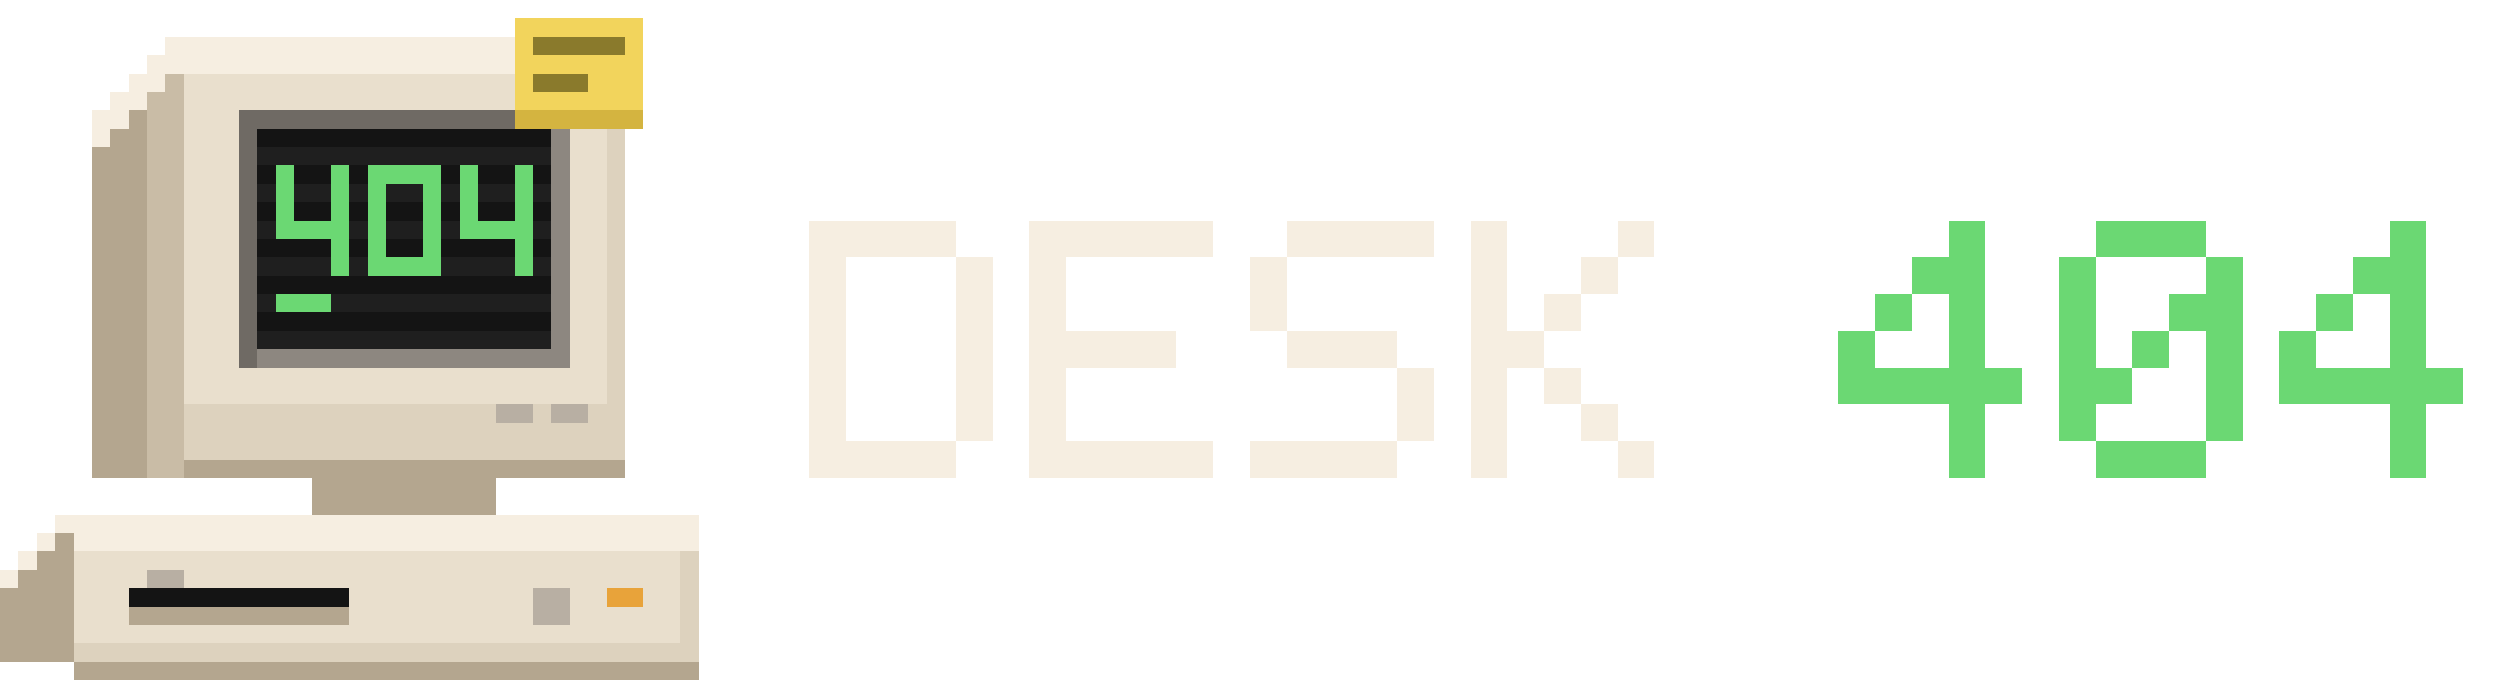
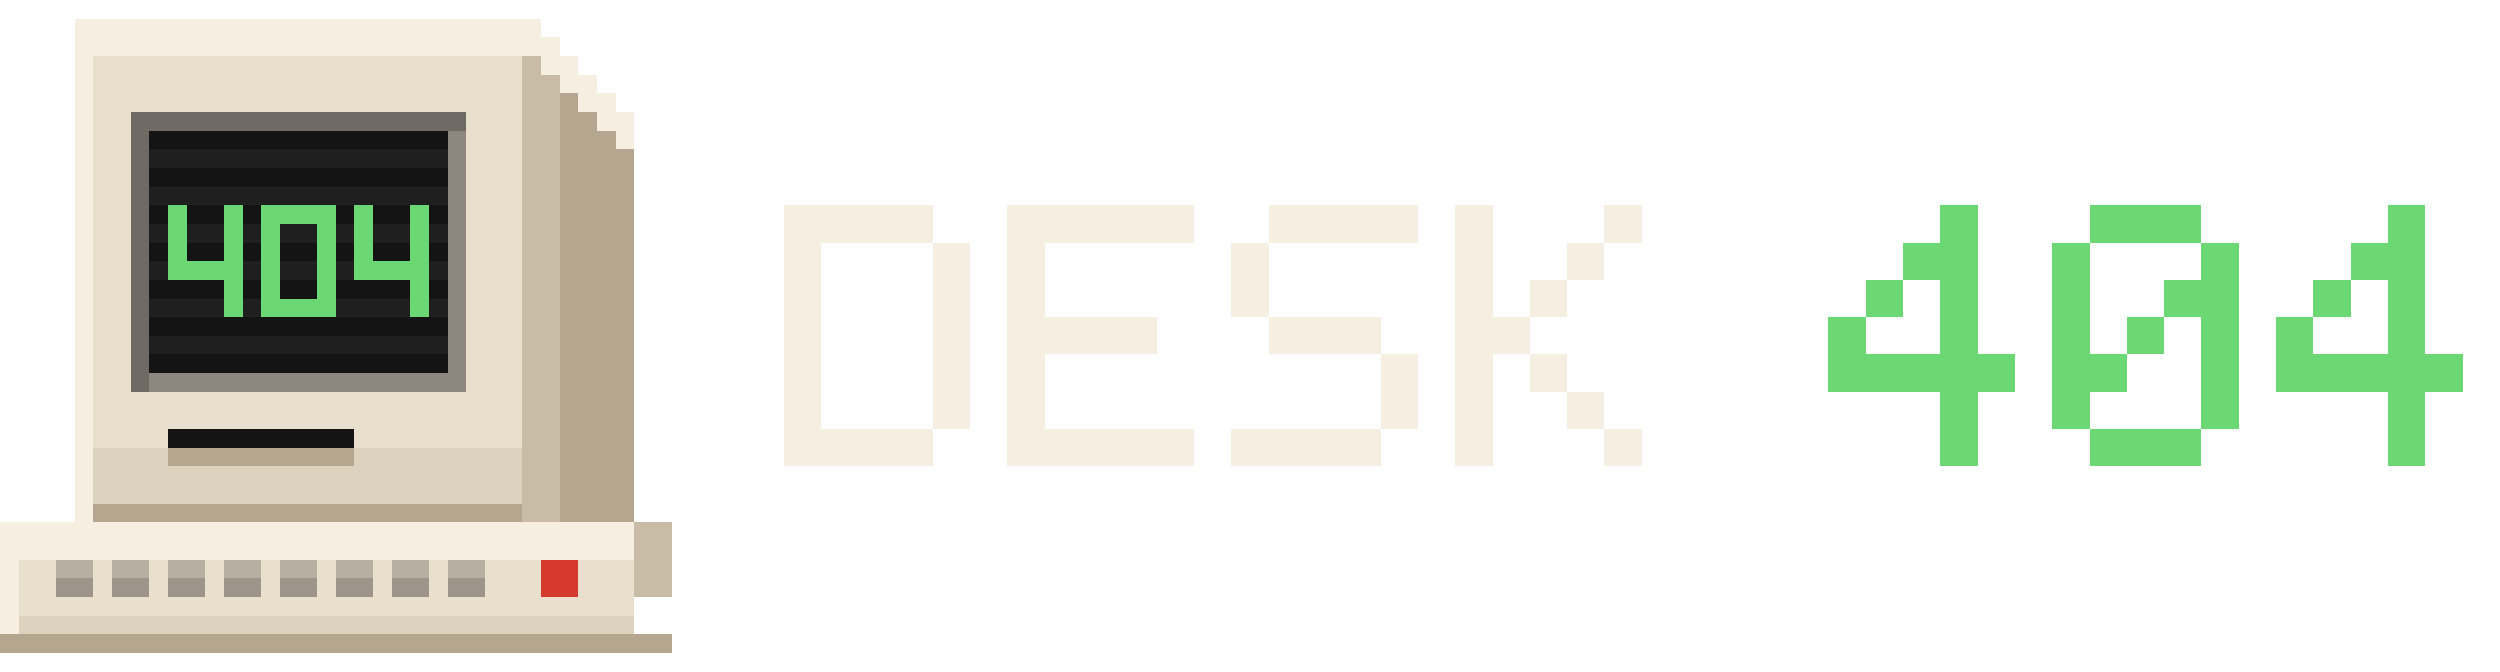
- <svg xmlns="http://www.w3.org/2000/svg" viewBox="0 0 136 38" width="816" height="228" shape-rendering="crispEdges" role="img" aria-label="Desk 404">
-   <rect x="28" y="1" width="7" height="1" fill="#f2d45c" />
-   <rect x="9" y="2" width="19" height="1" fill="#f6eee1" />
-   <rect x="28" y="2" width="1" height="1" fill="#f2d45c" />
-   <rect x="29" y="2" width="5" height="1" fill="#8a7a2c" />
-   <rect x="34" y="2" width="1" height="1" fill="#f2d45c" />
-   <rect x="8" y="3" width="20" height="1" fill="#f6eee1" />
-   <rect x="28" y="3" width="7" height="1" fill="#f2d45c" />
-   <rect x="7" y="4" width="2" height="1" fill="#f6eee1" />
-   <rect x="9" y="4" width="1" height="1" fill="#c9bca6" />
-   <rect x="10" y="4" width="18" height="1" fill="#e9dfcd" />
-   <rect x="28" y="4" width="1" height="1" fill="#f2d45c" />
-   <rect x="29" y="4" width="3" height="1" fill="#8a7a2c" />
-   <rect x="32" y="4" width="3" height="1" fill="#f2d45c" />
-   <rect x="6" y="5" width="2" height="1" fill="#f6eee1" />
-   <rect x="8" y="5" width="2" height="1" fill="#c9bca6" />
-   <rect x="10" y="5" width="18" height="1" fill="#e9dfcd" />
-   <rect x="28" y="5" width="7" height="1" fill="#f2d45c" />
-   <rect x="5" y="6" width="2" height="1" fill="#f6eee1" />
-   <rect x="7" y="6" width="1" height="1" fill="#b4a68f" />
-   <rect x="8" y="6" width="2" height="1" fill="#c9bca6" />
-   <rect x="10" y="6" width="3" height="1" fill="#e9dfcd" />
-   <rect x="13" y="6" width="15" height="1" fill="#6f6a64" />
-   <rect x="28" y="6" width="7" height="1" fill="#d4b440" />
-   <rect x="5" y="7" width="1" height="1" fill="#f6eee1" />
-   <rect x="6" y="7" width="2" height="1" fill="#b4a68f" />
-   <rect x="8" y="7" width="2" height="1" fill="#c9bca6" />
-   <rect x="10" y="7" width="3" height="1" fill="#e9dfcd" />
-   <rect x="13" y="7" width="1" height="1" fill="#6f6a64" />
-   <rect x="14" y="7" width="16" height="1" fill="#141414" />
-   <rect x="30" y="7" width="1" height="1" fill="#8d8780" />
-   <rect x="31" y="7" width="2" height="1" fill="#e9dfcd" />
-   <rect x="33" y="7" width="1" height="1" fill="#ddd2be" />
-   <rect x="5" y="8" width="3" height="1" fill="#b4a68f" />
-   <rect x="8" y="8" width="2" height="1" fill="#c9bca6" />
-   <rect x="10" y="8" width="3" height="1" fill="#e9dfcd" />
-   <rect x="13" y="8" width="1" height="1" fill="#6f6a64" />
-   <rect x="14" y="8" width="16" height="1" fill="#1f1f1f" />
-   <rect x="30" y="8" width="1" height="1" fill="#8d8780" />
-   <rect x="31" y="8" width="2" height="1" fill="#e9dfcd" />
-   <rect x="33" y="8" width="1" height="1" fill="#ddd2be" />
-   <rect x="5" y="9" width="3" height="1" fill="#b4a68f" />
-   <rect x="8" y="9" width="2" height="1" fill="#c9bca6" />
-   <rect x="10" y="9" width="3" height="1" fill="#e9dfcd" />
-   <rect x="13" y="9" width="1" height="1" fill="#6f6a64" />
-   <rect x="14" y="9" width="1" height="1" fill="#141414" />
-   <rect x="15" y="9" width="1" height="1" fill="#6bd873" />
-   <rect x="16" y="9" width="2" height="1" fill="#141414" />
-   <rect x="18" y="9" width="1" height="1" fill="#6bd873" />
-   <rect x="19" y="9" width="1" height="1" fill="#141414" />
-   <rect x="20" y="9" width="4" height="1" fill="#6bd873" />
-   <rect x="24" y="9" width="1" height="1" fill="#141414" />
-   <rect x="25" y="9" width="1" height="1" fill="#6bd873" />
-   <rect x="26" y="9" width="2" height="1" fill="#141414" />
-   <rect x="28" y="9" width="1" height="1" fill="#6bd873" />
-   <rect x="29" y="9" width="1" height="1" fill="#141414" />
-   <rect x="30" y="9" width="1" height="1" fill="#8d8780" />
-   <rect x="31" y="9" width="2" height="1" fill="#e9dfcd" />
-   <rect x="33" y="9" width="1" height="1" fill="#ddd2be" />
-   <rect x="5" y="10" width="3" height="1" fill="#b4a68f" />
-   <rect x="8" y="10" width="2" height="1" fill="#c9bca6" />
-   <rect x="10" y="10" width="3" height="1" fill="#e9dfcd" />
-   <rect x="13" y="10" width="1" height="1" fill="#6f6a64" />
-   <rect x="14" y="10" width="1" height="1" fill="#1f1f1f" />
-   <rect x="15" y="10" width="1" height="1" fill="#6bd873" />
-   <rect x="16" y="10" width="2" height="1" fill="#1f1f1f" />
-   <rect x="18" y="10" width="1" height="1" fill="#6bd873" />
-   <rect x="19" y="10" width="1" height="1" fill="#1f1f1f" />
-   <rect x="20" y="10" width="1" height="1" fill="#6bd873" />
-   <rect x="21" y="10" width="2" height="1" fill="#1f1f1f" />
-   <rect x="23" y="10" width="1" height="1" fill="#6bd873" />
-   <rect x="24" y="10" width="1" height="1" fill="#1f1f1f" />
-   <rect x="25" y="10" width="1" height="1" fill="#6bd873" />
-   <rect x="26" y="10" width="2" height="1" fill="#1f1f1f" />
-   <rect x="28" y="10" width="1" height="1" fill="#6bd873" />
-   <rect x="29" y="10" width="1" height="1" fill="#1f1f1f" />
-   <rect x="30" y="10" width="1" height="1" fill="#8d8780" />
-   <rect x="31" y="10" width="2" height="1" fill="#e9dfcd" />
-   <rect x="33" y="10" width="1" height="1" fill="#ddd2be" />
-   <rect x="5" y="11" width="3" height="1" fill="#b4a68f" />
-   <rect x="8" y="11" width="2" height="1" fill="#c9bca6" />
-   <rect x="10" y="11" width="3" height="1" fill="#e9dfcd" />
-   <rect x="13" y="11" width="1" height="1" fill="#6f6a64" />
-   <rect x="14" y="11" width="1" height="1" fill="#141414" />
-   <rect x="15" y="11" width="1" height="1" fill="#6bd873" />
-   <rect x="16" y="11" width="2" height="1" fill="#141414" />
-   <rect x="18" y="11" width="1" height="1" fill="#6bd873" />
-   <rect x="19" y="11" width="1" height="1" fill="#141414" />
-   <rect x="20" y="11" width="1" height="1" fill="#6bd873" />
-   <rect x="21" y="11" width="2" height="1" fill="#141414" />
-   <rect x="23" y="11" width="1" height="1" fill="#6bd873" />
-   <rect x="24" y="11" width="1" height="1" fill="#141414" />
-   <rect x="25" y="11" width="1" height="1" fill="#6bd873" />
-   <rect x="26" y="11" width="2" height="1" fill="#141414" />
-   <rect x="28" y="11" width="1" height="1" fill="#6bd873" />
-   <rect x="29" y="11" width="1" height="1" fill="#141414" />
-   <rect x="30" y="11" width="1" height="1" fill="#8d8780" />
-   <rect x="31" y="11" width="2" height="1" fill="#e9dfcd" />
-   <rect x="33" y="11" width="1" height="1" fill="#ddd2be" />
-   <rect x="5" y="12" width="3" height="1" fill="#b4a68f" />
-   <rect x="8" y="12" width="2" height="1" fill="#c9bca6" />
-   <rect x="10" y="12" width="3" height="1" fill="#e9dfcd" />
-   <rect x="13" y="12" width="1" height="1" fill="#6f6a64" />
-   <rect x="14" y="12" width="1" height="1" fill="#1f1f1f" />
-   <rect x="15" y="12" width="4" height="1" fill="#6bd873" />
-   <rect x="19" y="12" width="1" height="1" fill="#1f1f1f" />
-   <rect x="20" y="12" width="1" height="1" fill="#6bd873" />
-   <rect x="21" y="12" width="2" height="1" fill="#1f1f1f" />
-   <rect x="23" y="12" width="1" height="1" fill="#6bd873" />
-   <rect x="24" y="12" width="1" height="1" fill="#1f1f1f" />
-   <rect x="25" y="12" width="4" height="1" fill="#6bd873" />
-   <rect x="29" y="12" width="1" height="1" fill="#1f1f1f" />
-   <rect x="30" y="12" width="1" height="1" fill="#8d8780" />
-   <rect x="31" y="12" width="2" height="1" fill="#e9dfcd" />
-   <rect x="33" y="12" width="1" height="1" fill="#ddd2be" />
-   <rect x="5" y="13" width="3" height="1" fill="#b4a68f" />
-   <rect x="8" y="13" width="2" height="1" fill="#c9bca6" />
-   <rect x="10" y="13" width="3" height="1" fill="#e9dfcd" />
-   <rect x="13" y="13" width="1" height="1" fill="#6f6a64" />
-   <rect x="14" y="13" width="4" height="1" fill="#141414" />
-   <rect x="18" y="13" width="1" height="1" fill="#6bd873" />
-   <rect x="19" y="13" width="1" height="1" fill="#141414" />
-   <rect x="20" y="13" width="1" height="1" fill="#6bd873" />
-   <rect x="21" y="13" width="2" height="1" fill="#141414" />
-   <rect x="23" y="13" width="1" height="1" fill="#6bd873" />
-   <rect x="24" y="13" width="4" height="1" fill="#141414" />
-   <rect x="28" y="13" width="1" height="1" fill="#6bd873" />
-   <rect x="29" y="13" width="1" height="1" fill="#141414" />
-   <rect x="30" y="13" width="1" height="1" fill="#8d8780" />
-   <rect x="31" y="13" width="2" height="1" fill="#e9dfcd" />
-   <rect x="33" y="13" width="1" height="1" fill="#ddd2be" />
-   <rect x="5" y="14" width="3" height="1" fill="#b4a68f" />
-   <rect x="8" y="14" width="2" height="1" fill="#c9bca6" />
-   <rect x="10" y="14" width="3" height="1" fill="#e9dfcd" />
-   <rect x="13" y="14" width="1" height="1" fill="#6f6a64" />
-   <rect x="14" y="14" width="4" height="1" fill="#1f1f1f" />
-   <rect x="18" y="14" width="1" height="1" fill="#6bd873" />
-   <rect x="19" y="14" width="1" height="1" fill="#1f1f1f" />
-   <rect x="20" y="14" width="4" height="1" fill="#6bd873" />
-   <rect x="24" y="14" width="4" height="1" fill="#1f1f1f" />
-   <rect x="28" y="14" width="1" height="1" fill="#6bd873" />
-   <rect x="29" y="14" width="1" height="1" fill="#1f1f1f" />
-   <rect x="30" y="14" width="1" height="1" fill="#8d8780" />
-   <rect x="31" y="14" width="2" height="1" fill="#e9dfcd" />
-   <rect x="33" y="14" width="1" height="1" fill="#ddd2be" />
-   <rect x="5" y="15" width="3" height="1" fill="#b4a68f" />
-   <rect x="8" y="15" width="2" height="1" fill="#c9bca6" />
-   <rect x="10" y="15" width="3" height="1" fill="#e9dfcd" />
-   <rect x="13" y="15" width="1" height="1" fill="#6f6a64" />
-   <rect x="14" y="15" width="16" height="1" fill="#141414" />
-   <rect x="30" y="15" width="1" height="1" fill="#8d8780" />
-   <rect x="31" y="15" width="2" height="1" fill="#e9dfcd" />
-   <rect x="33" y="15" width="1" height="1" fill="#ddd2be" />
-   <rect x="5" y="16" width="3" height="1" fill="#b4a68f" />
-   <rect x="8" y="16" width="2" height="1" fill="#c9bca6" />
-   <rect x="10" y="16" width="3" height="1" fill="#e9dfcd" />
-   <rect x="13" y="16" width="1" height="1" fill="#6f6a64" />
-   <rect x="14" y="16" width="1" height="1" fill="#1f1f1f" />
-   <rect x="15" y="16" width="3" height="1" fill="#6bd873" />
-   <rect x="18" y="16" width="12" height="1" fill="#1f1f1f" />
-   <rect x="30" y="16" width="1" height="1" fill="#8d8780" />
-   <rect x="31" y="16" width="2" height="1" fill="#e9dfcd" />
-   <rect x="33" y="16" width="1" height="1" fill="#ddd2be" />
-   <rect x="5" y="17" width="3" height="1" fill="#b4a68f" />
-   <rect x="8" y="17" width="2" height="1" fill="#c9bca6" />
-   <rect x="10" y="17" width="3" height="1" fill="#e9dfcd" />
-   <rect x="13" y="17" width="1" height="1" fill="#6f6a64" />
-   <rect x="14" y="17" width="16" height="1" fill="#141414" />
-   <rect x="30" y="17" width="1" height="1" fill="#8d8780" />
-   <rect x="31" y="17" width="2" height="1" fill="#e9dfcd" />
-   <rect x="33" y="17" width="1" height="1" fill="#ddd2be" />
-   <rect x="5" y="18" width="3" height="1" fill="#b4a68f" />
-   <rect x="8" y="18" width="2" height="1" fill="#c9bca6" />
-   <rect x="10" y="18" width="3" height="1" fill="#e9dfcd" />
-   <rect x="13" y="18" width="1" height="1" fill="#6f6a64" />
-   <rect x="14" y="18" width="16" height="1" fill="#1f1f1f" />
-   <rect x="30" y="18" width="1" height="1" fill="#8d8780" />
-   <rect x="31" y="18" width="2" height="1" fill="#e9dfcd" />
-   <rect x="33" y="18" width="1" height="1" fill="#ddd2be" />
-   <rect x="5" y="19" width="3" height="1" fill="#b4a68f" />
-   <rect x="8" y="19" width="2" height="1" fill="#c9bca6" />
-   <rect x="10" y="19" width="3" height="1" fill="#e9dfcd" />
-   <rect x="13" y="19" width="1" height="1" fill="#6f6a64" />
-   <rect x="14" y="19" width="17" height="1" fill="#8d8780" />
-   <rect x="31" y="19" width="2" height="1" fill="#e9dfcd" />
-   <rect x="33" y="19" width="1" height="1" fill="#ddd2be" />
-   <rect x="5" y="20" width="3" height="1" fill="#b4a68f" />
-   <rect x="8" y="20" width="2" height="1" fill="#c9bca6" />
-   <rect x="10" y="20" width="23" height="1" fill="#e9dfcd" />
-   <rect x="33" y="20" width="1" height="1" fill="#ddd2be" />
-   <rect x="5" y="21" width="3" height="1" fill="#b4a68f" />
-   <rect x="8" y="21" width="2" height="1" fill="#c9bca6" />
-   <rect x="10" y="21" width="23" height="1" fill="#e9dfcd" />
-   <rect x="33" y="21" width="1" height="1" fill="#ddd2be" />
-   <rect x="5" y="22" width="3" height="1" fill="#b4a68f" />
-   <rect x="8" y="22" width="2" height="1" fill="#c9bca6" />
-   <rect x="10" y="22" width="17" height="1" fill="#ddd2be" />
-   <rect x="27" y="22" width="2" height="1" fill="#b8afa3" />
-   <rect x="29" y="22" width="1" height="1" fill="#ddd2be" />
-   <rect x="30" y="22" width="2" height="1" fill="#b8afa3" />
-   <rect x="32" y="22" width="2" height="1" fill="#ddd2be" />
-   <rect x="5" y="23" width="3" height="1" fill="#b4a68f" />
-   <rect x="8" y="23" width="2" height="1" fill="#c9bca6" />
-   <rect x="10" y="23" width="24" height="1" fill="#ddd2be" />
-   <rect x="5" y="24" width="3" height="1" fill="#b4a68f" />
-   <rect x="8" y="24" width="2" height="1" fill="#c9bca6" />
-   <rect x="10" y="24" width="24" height="1" fill="#ddd2be" />
-   <rect x="5" y="25" width="3" height="1" fill="#b4a68f" />
-   <rect x="8" y="25" width="2" height="1" fill="#c9bca6" />
-   <rect x="10" y="25" width="24" height="1" fill="#b4a68f" />
-   <rect x="17" y="26" width="10" height="1" fill="#b4a68f" />
-   <rect x="17" y="27" width="10" height="1" fill="#b4a68f" />
-   <rect x="3" y="28" width="35" height="1" fill="#f6eee1" />
-   <rect x="2" y="29" width="1" height="1" fill="#f6eee1" />
-   <rect x="3" y="29" width="1" height="1" fill="#b4a68f" />
-   <rect x="4" y="29" width="34" height="1" fill="#f6eee1" />
-   <rect x="1" y="30" width="1" height="1" fill="#f6eee1" />
-   <rect x="2" y="30" width="2" height="1" fill="#b4a68f" />
-   <rect x="4" y="30" width="33" height="1" fill="#e9dfcd" />
-   <rect x="37" y="30" width="1" height="1" fill="#ddd2be" />
+ <svg xmlns="http://www.w3.org/2000/svg" viewBox="0 0 134 36" width="804" height="216" shape-rendering="crispEdges" role="img" aria-label="Desk 404">
+   <rect x="4" y="1" width="25" height="1" fill="#f6eee1" />
+   <rect x="4" y="2" width="26" height="1" fill="#f6eee1" />
+   <rect x="4" y="3" width="1" height="1" fill="#f6eee1" />
+   <rect x="5" y="3" width="23" height="1" fill="#e9dfcd" />
+   <rect x="28" y="3" width="1" height="1" fill="#c9bca6" />
+   <rect x="29" y="3" width="2" height="1" fill="#f6eee1" />
+   <rect x="4" y="4" width="1" height="1" fill="#f6eee1" />
+   <rect x="5" y="4" width="23" height="1" fill="#e9dfcd" />
+   <rect x="28" y="4" width="2" height="1" fill="#c9bca6" />
+   <rect x="30" y="4" width="2" height="1" fill="#f6eee1" />
+   <rect x="4" y="5" width="1" height="1" fill="#f6eee1" />
+   <rect x="5" y="5" width="23" height="1" fill="#e9dfcd" />
+   <rect x="28" y="5" width="2" height="1" fill="#c9bca6" />
+   <rect x="30" y="5" width="1" height="1" fill="#b4a68f" />
+   <rect x="31" y="5" width="2" height="1" fill="#f6eee1" />
+   <rect x="4" y="6" width="1" height="1" fill="#f6eee1" />
+   <rect x="5" y="6" width="2" height="1" fill="#e9dfcd" />
+   <rect x="7" y="6" width="18" height="1" fill="#6f6a64" />
+   <rect x="25" y="6" width="3" height="1" fill="#e9dfcd" />
+   <rect x="28" y="6" width="2" height="1" fill="#c9bca6" />
+   <rect x="30" y="6" width="2" height="1" fill="#b4a68f" />
+   <rect x="32" y="6" width="2" height="1" fill="#f6eee1" />
+   <rect x="4" y="7" width="1" height="1" fill="#f6eee1" />
+   <rect x="5" y="7" width="2" height="1" fill="#e9dfcd" />
+   <rect x="7" y="7" width="1" height="1" fill="#6f6a64" />
+   <rect x="8" y="7" width="16" height="1" fill="#141414" />
+   <rect x="24" y="7" width="1" height="1" fill="#8d8780" />
+   <rect x="25" y="7" width="3" height="1" fill="#e9dfcd" />
+   <rect x="28" y="7" width="2" height="1" fill="#c9bca6" />
+   <rect x="30" y="7" width="3" height="1" fill="#b4a68f" />
+   <rect x="33" y="7" width="1" height="1" fill="#f6eee1" />
+   <rect x="4" y="8" width="1" height="1" fill="#f6eee1" />
+   <rect x="5" y="8" width="2" height="1" fill="#e9dfcd" />
+   <rect x="7" y="8" width="1" height="1" fill="#6f6a64" />
+   <rect x="8" y="8" width="16" height="1" fill="#1f1f1f" />
+   <rect x="24" y="8" width="1" height="1" fill="#8d8780" />
+   <rect x="25" y="8" width="3" height="1" fill="#e9dfcd" />
+   <rect x="28" y="8" width="2" height="1" fill="#c9bca6" />
+   <rect x="30" y="8" width="4" height="1" fill="#b4a68f" />
+   <rect x="4" y="9" width="1" height="1" fill="#f6eee1" />
+   <rect x="5" y="9" width="2" height="1" fill="#e9dfcd" />
+   <rect x="7" y="9" width="1" height="1" fill="#6f6a64" />
+   <rect x="8" y="9" width="16" height="1" fill="#141414" />
+   <rect x="24" y="9" width="1" height="1" fill="#8d8780" />
+   <rect x="25" y="9" width="3" height="1" fill="#e9dfcd" />
+   <rect x="28" y="9" width="2" height="1" fill="#c9bca6" />
+   <rect x="30" y="9" width="4" height="1" fill="#b4a68f" />
+   <rect x="4" y="10" width="1" height="1" fill="#f6eee1" />
+   <rect x="5" y="10" width="2" height="1" fill="#e9dfcd" />
+   <rect x="7" y="10" width="1" height="1" fill="#6f6a64" />
+   <rect x="8" y="10" width="16" height="1" fill="#1f1f1f" />
+   <rect x="24" y="10" width="1" height="1" fill="#8d8780" />
+   <rect x="25" y="10" width="3" height="1" fill="#e9dfcd" />
+   <rect x="28" y="10" width="2" height="1" fill="#c9bca6" />
+   <rect x="30" y="10" width="4" height="1" fill="#b4a68f" />
+   <rect x="4" y="11" width="1" height="1" fill="#f6eee1" />
+   <rect x="5" y="11" width="2" height="1" fill="#e9dfcd" />
+   <rect x="7" y="11" width="1" height="1" fill="#6f6a64" />
+   <rect x="8" y="11" width="1" height="1" fill="#141414" />
+   <rect x="9" y="11" width="1" height="1" fill="#6bd873" />
+   <rect x="10" y="11" width="2" height="1" fill="#141414" />
+   <rect x="12" y="11" width="1" height="1" fill="#6bd873" />
+   <rect x="13" y="11" width="1" height="1" fill="#141414" />
+   <rect x="14" y="11" width="4" height="1" fill="#6bd873" />
+   <rect x="18" y="11" width="1" height="1" fill="#141414" />
+   <rect x="19" y="11" width="1" height="1" fill="#6bd873" />
+   <rect x="20" y="11" width="2" height="1" fill="#141414" />
+   <rect x="22" y="11" width="1" height="1" fill="#6bd873" />
+   <rect x="23" y="11" width="1" height="1" fill="#141414" />
+   <rect x="24" y="11" width="1" height="1" fill="#8d8780" />
+   <rect x="25" y="11" width="3" height="1" fill="#e9dfcd" />
+   <rect x="28" y="11" width="2" height="1" fill="#c9bca6" />
+   <rect x="30" y="11" width="4" height="1" fill="#b4a68f" />
+   <rect x="4" y="12" width="1" height="1" fill="#f6eee1" />
+   <rect x="5" y="12" width="2" height="1" fill="#e9dfcd" />
+   <rect x="7" y="12" width="1" height="1" fill="#6f6a64" />
+   <rect x="8" y="12" width="1" height="1" fill="#1f1f1f" />
+   <rect x="9" y="12" width="1" height="1" fill="#6bd873" />
+   <rect x="10" y="12" width="2" height="1" fill="#1f1f1f" />
+   <rect x="12" y="12" width="1" height="1" fill="#6bd873" />
+   <rect x="13" y="12" width="1" height="1" fill="#1f1f1f" />
+   <rect x="14" y="12" width="1" height="1" fill="#6bd873" />
+   <rect x="15" y="12" width="2" height="1" fill="#1f1f1f" />
+   <rect x="17" y="12" width="1" height="1" fill="#6bd873" />
+   <rect x="18" y="12" width="1" height="1" fill="#1f1f1f" />
+   <rect x="19" y="12" width="1" height="1" fill="#6bd873" />
+   <rect x="20" y="12" width="2" height="1" fill="#1f1f1f" />
+   <rect x="22" y="12" width="1" height="1" fill="#6bd873" />
+   <rect x="23" y="12" width="1" height="1" fill="#1f1f1f" />
+   <rect x="24" y="12" width="1" height="1" fill="#8d8780" />
+   <rect x="25" y="12" width="3" height="1" fill="#e9dfcd" />
+   <rect x="28" y="12" width="2" height="1" fill="#c9bca6" />
+   <rect x="30" y="12" width="4" height="1" fill="#b4a68f" />
+   <rect x="4" y="13" width="1" height="1" fill="#f6eee1" />
+   <rect x="5" y="13" width="2" height="1" fill="#e9dfcd" />
+   <rect x="7" y="13" width="1" height="1" fill="#6f6a64" />
+   <rect x="8" y="13" width="1" height="1" fill="#141414" />
+   <rect x="9" y="13" width="1" height="1" fill="#6bd873" />
+   <rect x="10" y="13" width="2" height="1" fill="#141414" />
+   <rect x="12" y="13" width="1" height="1" fill="#6bd873" />
+   <rect x="13" y="13" width="1" height="1" fill="#141414" />
+   <rect x="14" y="13" width="1" height="1" fill="#6bd873" />
+   <rect x="15" y="13" width="2" height="1" fill="#141414" />
+   <rect x="17" y="13" width="1" height="1" fill="#6bd873" />
+   <rect x="18" y="13" width="1" height="1" fill="#141414" />
+   <rect x="19" y="13" width="1" height="1" fill="#6bd873" />
+   <rect x="20" y="13" width="2" height="1" fill="#141414" />
+   <rect x="22" y="13" width="1" height="1" fill="#6bd873" />
+   <rect x="23" y="13" width="1" height="1" fill="#141414" />
+   <rect x="24" y="13" width="1" height="1" fill="#8d8780" />
+   <rect x="25" y="13" width="3" height="1" fill="#e9dfcd" />
+   <rect x="28" y="13" width="2" height="1" fill="#c9bca6" />
+   <rect x="30" y="13" width="4" height="1" fill="#b4a68f" />
+   <rect x="4" y="14" width="1" height="1" fill="#f6eee1" />
+   <rect x="5" y="14" width="2" height="1" fill="#e9dfcd" />
+   <rect x="7" y="14" width="1" height="1" fill="#6f6a64" />
+   <rect x="8" y="14" width="1" height="1" fill="#1f1f1f" />
+   <rect x="9" y="14" width="4" height="1" fill="#6bd873" />
+   <rect x="13" y="14" width="1" height="1" fill="#1f1f1f" />
+   <rect x="14" y="14" width="1" height="1" fill="#6bd873" />
+   <rect x="15" y="14" width="2" height="1" fill="#1f1f1f" />
+   <rect x="17" y="14" width="1" height="1" fill="#6bd873" />
+   <rect x="18" y="14" width="1" height="1" fill="#1f1f1f" />
+   <rect x="19" y="14" width="4" height="1" fill="#6bd873" />
+   <rect x="23" y="14" width="1" height="1" fill="#1f1f1f" />
+   <rect x="24" y="14" width="1" height="1" fill="#8d8780" />
+   <rect x="25" y="14" width="3" height="1" fill="#e9dfcd" />
+   <rect x="28" y="14" width="2" height="1" fill="#c9bca6" />
+   <rect x="30" y="14" width="4" height="1" fill="#b4a68f" />
+   <rect x="4" y="15" width="1" height="1" fill="#f6eee1" />
+   <rect x="5" y="15" width="2" height="1" fill="#e9dfcd" />
+   <rect x="7" y="15" width="1" height="1" fill="#6f6a64" />
+   <rect x="8" y="15" width="4" height="1" fill="#141414" />
+   <rect x="12" y="15" width="1" height="1" fill="#6bd873" />
+   <rect x="13" y="15" width="1" height="1" fill="#141414" />
+   <rect x="14" y="15" width="1" height="1" fill="#6bd873" />
+   <rect x="15" y="15" width="2" height="1" fill="#141414" />
+   <rect x="17" y="15" width="1" height="1" fill="#6bd873" />
+   <rect x="18" y="15" width="4" height="1" fill="#141414" />
+   <rect x="22" y="15" width="1" height="1" fill="#6bd873" />
+   <rect x="23" y="15" width="1" height="1" fill="#141414" />
+   <rect x="24" y="15" width="1" height="1" fill="#8d8780" />
+   <rect x="25" y="15" width="3" height="1" fill="#e9dfcd" />
+   <rect x="28" y="15" width="2" height="1" fill="#c9bca6" />
+   <rect x="30" y="15" width="4" height="1" fill="#b4a68f" />
+   <rect x="4" y="16" width="1" height="1" fill="#f6eee1" />
+   <rect x="5" y="16" width="2" height="1" fill="#e9dfcd" />
+   <rect x="7" y="16" width="1" height="1" fill="#6f6a64" />
+   <rect x="8" y="16" width="4" height="1" fill="#1f1f1f" />
+   <rect x="12" y="16" width="1" height="1" fill="#6bd873" />
+   <rect x="13" y="16" width="1" height="1" fill="#1f1f1f" />
+   <rect x="14" y="16" width="4" height="1" fill="#6bd873" />
+   <rect x="18" y="16" width="4" height="1" fill="#1f1f1f" />
+   <rect x="22" y="16" width="1" height="1" fill="#6bd873" />
+   <rect x="23" y="16" width="1" height="1" fill="#1f1f1f" />
+   <rect x="24" y="16" width="1" height="1" fill="#8d8780" />
+   <rect x="25" y="16" width="3" height="1" fill="#e9dfcd" />
+   <rect x="28" y="16" width="2" height="1" fill="#c9bca6" />
+   <rect x="30" y="16" width="4" height="1" fill="#b4a68f" />
+   <rect x="4" y="17" width="1" height="1" fill="#f6eee1" />
+   <rect x="5" y="17" width="2" height="1" fill="#e9dfcd" />
+   <rect x="7" y="17" width="1" height="1" fill="#6f6a64" />
+   <rect x="8" y="17" width="16" height="1" fill="#141414" />
+   <rect x="24" y="17" width="1" height="1" fill="#8d8780" />
+   <rect x="25" y="17" width="3" height="1" fill="#e9dfcd" />
+   <rect x="28" y="17" width="2" height="1" fill="#c9bca6" />
+   <rect x="30" y="17" width="4" height="1" fill="#b4a68f" />
+   <rect x="4" y="18" width="1" height="1" fill="#f6eee1" />
+   <rect x="5" y="18" width="2" height="1" fill="#e9dfcd" />
+   <rect x="7" y="18" width="1" height="1" fill="#6f6a64" />
+   <rect x="8" y="18" width="16" height="1" fill="#1f1f1f" />
+   <rect x="24" y="18" width="1" height="1" fill="#8d8780" />
+   <rect x="25" y="18" width="3" height="1" fill="#e9dfcd" />
+   <rect x="28" y="18" width="2" height="1" fill="#c9bca6" />
+   <rect x="30" y="18" width="4" height="1" fill="#b4a68f" />
+   <rect x="4" y="19" width="1" height="1" fill="#f6eee1" />
+   <rect x="5" y="19" width="2" height="1" fill="#e9dfcd" />
+   <rect x="7" y="19" width="1" height="1" fill="#6f6a64" />
+   <rect x="8" y="19" width="16" height="1" fill="#141414" />
+   <rect x="24" y="19" width="1" height="1" fill="#8d8780" />
+   <rect x="25" y="19" width="3" height="1" fill="#e9dfcd" />
+   <rect x="28" y="19" width="2" height="1" fill="#c9bca6" />
+   <rect x="30" y="19" width="4" height="1" fill="#b4a68f" />
+   <rect x="4" y="20" width="1" height="1" fill="#f6eee1" />
+   <rect x="5" y="20" width="2" height="1" fill="#e9dfcd" />
+   <rect x="7" y="20" width="1" height="1" fill="#6f6a64" />
+   <rect x="8" y="20" width="17" height="1" fill="#8d8780" />
+   <rect x="25" y="20" width="3" height="1" fill="#e9dfcd" />
+   <rect x="28" y="20" width="2" height="1" fill="#c9bca6" />
+   <rect x="30" y="20" width="4" height="1" fill="#b4a68f" />
+   <rect x="4" y="21" width="1" height="1" fill="#f6eee1" />
+   <rect x="5" y="21" width="23" height="1" fill="#e9dfcd" />
+   <rect x="28" y="21" width="2" height="1" fill="#c9bca6" />
+   <rect x="30" y="21" width="4" height="1" fill="#b4a68f" />
+   <rect x="4" y="22" width="1" height="1" fill="#f6eee1" />
+   <rect x="5" y="22" width="23" height="1" fill="#e9dfcd" />
+   <rect x="28" y="22" width="2" height="1" fill="#c9bca6" />
+   <rect x="30" y="22" width="4" height="1" fill="#b4a68f" />
+   <rect x="4" y="23" width="1" height="1" fill="#f6eee1" />
+   <rect x="5" y="23" width="4" height="1" fill="#e9dfcd" />
+   <rect x="9" y="23" width="10" height="1" fill="#141414" />
+   <rect x="19" y="23" width="9" height="1" fill="#e9dfcd" />
+   <rect x="28" y="23" width="2" height="1" fill="#c9bca6" />
+   <rect x="30" y="23" width="4" height="1" fill="#b4a68f" />
+   <rect x="4" y="24" width="1" height="1" fill="#f6eee1" />
+   <rect x="5" y="24" width="4" height="1" fill="#ddd2be" />
+   <rect x="9" y="24" width="10" height="1" fill="#b4a68f" />
+   <rect x="19" y="24" width="9" height="1" fill="#ddd2be" />
+   <rect x="28" y="24" width="2" height="1" fill="#c9bca6" />
+   <rect x="30" y="24" width="4" height="1" fill="#b4a68f" />
+   <rect x="4" y="25" width="1" height="1" fill="#f6eee1" />
+   <rect x="5" y="25" width="23" height="1" fill="#ddd2be" />
+   <rect x="28" y="25" width="2" height="1" fill="#c9bca6" />
+   <rect x="30" y="25" width="4" height="1" fill="#b4a68f" />
+   <rect x="4" y="26" width="1" height="1" fill="#f6eee1" />
+   <rect x="5" y="26" width="23" height="1" fill="#ddd2be" />
+   <rect x="28" y="26" width="2" height="1" fill="#c9bca6" />
+   <rect x="30" y="26" width="4" height="1" fill="#b4a68f" />
+   <rect x="4" y="27" width="1" height="1" fill="#f6eee1" />
+   <rect x="5" y="27" width="23" height="1" fill="#b4a68f" />
+   <rect x="28" y="27" width="2" height="1" fill="#c9bca6" />
+   <rect x="30" y="27" width="4" height="1" fill="#b4a68f" />
+   <rect x="0" y="28" width="34" height="1" fill="#f6eee1" />
+   <rect x="34" y="28" width="2" height="1" fill="#c9bca6" />
+   <rect x="0" y="29" width="34" height="1" fill="#f6eee1" />
+   <rect x="34" y="29" width="2" height="1" fill="#c9bca6" />
+   <rect x="0" y="30" width="1" height="1" fill="#f6eee1" />
+   <rect x="1" y="30" width="2" height="1" fill="#e9dfcd" />
+   <rect x="3" y="30" width="2" height="1" fill="#b8afa3" />
+   <rect x="5" y="30" width="1" height="1" fill="#e9dfcd" />
+   <rect x="6" y="30" width="2" height="1" fill="#b8afa3" />
+   <rect x="8" y="30" width="1" height="1" fill="#e9dfcd" />
+   <rect x="9" y="30" width="2" height="1" fill="#b8afa3" />
+   <rect x="11" y="30" width="1" height="1" fill="#e9dfcd" />
+   <rect x="12" y="30" width="2" height="1" fill="#b8afa3" />
+   <rect x="14" y="30" width="1" height="1" fill="#e9dfcd" />
+   <rect x="15" y="30" width="2" height="1" fill="#b8afa3" />
+   <rect x="17" y="30" width="1" height="1" fill="#e9dfcd" />
+   <rect x="18" y="30" width="2" height="1" fill="#b8afa3" />
+   <rect x="20" y="30" width="1" height="1" fill="#e9dfcd" />
+   <rect x="21" y="30" width="2" height="1" fill="#b8afa3" />
+   <rect x="23" y="30" width="1" height="1" fill="#e9dfcd" />
+   <rect x="24" y="30" width="2" height="1" fill="#b8afa3" />
+   <rect x="26" y="30" width="3" height="1" fill="#e9dfcd" />
+   <rect x="29" y="30" width="2" height="1" fill="#d63a2f" />
+   <rect x="31" y="30" width="3" height="1" fill="#e9dfcd" />
+   <rect x="34" y="30" width="2" height="1" fill="#c9bca6" />
  <rect x="0" y="31" width="1" height="1" fill="#f6eee1" />
-   <rect x="1" y="31" width="3" height="1" fill="#b4a68f" />
-   <rect x="4" y="31" width="4" height="1" fill="#e9dfcd" />
-   <rect x="8" y="31" width="2" height="1" fill="#b8afa3" />
-   <rect x="10" y="31" width="27" height="1" fill="#e9dfcd" />
-   <rect x="37" y="31" width="1" height="1" fill="#ddd2be" />
-   <rect x="0" y="32" width="4" height="1" fill="#b4a68f" />
-   <rect x="4" y="32" width="3" height="1" fill="#e9dfcd" />
-   <rect x="7" y="32" width="12" height="1" fill="#141414" />
-   <rect x="19" y="32" width="10" height="1" fill="#e9dfcd" />
-   <rect x="29" y="32" width="2" height="1" fill="#b8afa3" />
-   <rect x="31" y="32" width="2" height="1" fill="#e9dfcd" />
-   <rect x="33" y="32" width="2" height="1" fill="#e8a33a" />
-   <rect x="35" y="32" width="2" height="1" fill="#e9dfcd" />
-   <rect x="37" y="32" width="1" height="1" fill="#ddd2be" />
-   <rect x="0" y="33" width="4" height="1" fill="#b4a68f" />
-   <rect x="4" y="33" width="3" height="1" fill="#e9dfcd" />
-   <rect x="7" y="33" width="12" height="1" fill="#b4a68f" />
-   <rect x="19" y="33" width="10" height="1" fill="#e9dfcd" />
-   <rect x="29" y="33" width="2" height="1" fill="#b8afa3" />
-   <rect x="31" y="33" width="6" height="1" fill="#e9dfcd" />
-   <rect x="37" y="33" width="1" height="1" fill="#ddd2be" />
-   <rect x="0" y="34" width="4" height="1" fill="#b4a68f" />
-   <rect x="4" y="34" width="33" height="1" fill="#e9dfcd" />
-   <rect x="37" y="34" width="1" height="1" fill="#ddd2be" />
-   <rect x="0" y="35" width="4" height="1" fill="#b4a68f" />
-   <rect x="4" y="35" width="34" height="1" fill="#ddd2be" />
-   <rect x="4" y="36" width="34" height="1" fill="#b4a68f" />
-   <rect x="44" y="12" width="8" height="1" fill="#f6eee1" />
-   <rect x="56" y="12" width="10" height="1" fill="#f6eee1" />
-   <rect x="70" y="12" width="8" height="1" fill="#f6eee1" />
-   <rect x="80" y="12" width="2" height="1" fill="#f6eee1" />
-   <rect x="88" y="12" width="2" height="1" fill="#f6eee1" />
-   <rect x="106" y="12" width="2" height="1" fill="#6bd873" />
-   <rect x="114" y="12" width="6" height="1" fill="#6bd873" />
-   <rect x="130" y="12" width="2" height="1" fill="#6bd873" />
-   <rect x="44" y="13" width="8" height="1" fill="#f6eee1" />
-   <rect x="56" y="13" width="10" height="1" fill="#f6eee1" />
-   <rect x="70" y="13" width="8" height="1" fill="#f6eee1" />
-   <rect x="80" y="13" width="2" height="1" fill="#f6eee1" />
-   <rect x="88" y="13" width="2" height="1" fill="#f6eee1" />
-   <rect x="106" y="13" width="2" height="1" fill="#6bd873" />
-   <rect x="114" y="13" width="6" height="1" fill="#6bd873" />
-   <rect x="130" y="13" width="2" height="1" fill="#6bd873" />
-   <rect x="44" y="14" width="2" height="1" fill="#f6eee1" />
-   <rect x="52" y="14" width="2" height="1" fill="#f6eee1" />
-   <rect x="56" y="14" width="2" height="1" fill="#f6eee1" />
-   <rect x="68" y="14" width="2" height="1" fill="#f6eee1" />
-   <rect x="80" y="14" width="2" height="1" fill="#f6eee1" />
-   <rect x="86" y="14" width="2" height="1" fill="#f6eee1" />
-   <rect x="104" y="14" width="4" height="1" fill="#6bd873" />
-   <rect x="112" y="14" width="2" height="1" fill="#6bd873" />
-   <rect x="120" y="14" width="2" height="1" fill="#6bd873" />
-   <rect x="128" y="14" width="4" height="1" fill="#6bd873" />
-   <rect x="44" y="15" width="2" height="1" fill="#f6eee1" />
-   <rect x="52" y="15" width="2" height="1" fill="#f6eee1" />
-   <rect x="56" y="15" width="2" height="1" fill="#f6eee1" />
-   <rect x="68" y="15" width="2" height="1" fill="#f6eee1" />
-   <rect x="80" y="15" width="2" height="1" fill="#f6eee1" />
-   <rect x="86" y="15" width="2" height="1" fill="#f6eee1" />
-   <rect x="104" y="15" width="4" height="1" fill="#6bd873" />
-   <rect x="112" y="15" width="2" height="1" fill="#6bd873" />
-   <rect x="120" y="15" width="2" height="1" fill="#6bd873" />
-   <rect x="128" y="15" width="4" height="1" fill="#6bd873" />
-   <rect x="44" y="16" width="2" height="1" fill="#f6eee1" />
-   <rect x="52" y="16" width="2" height="1" fill="#f6eee1" />
-   <rect x="56" y="16" width="2" height="1" fill="#f6eee1" />
-   <rect x="68" y="16" width="2" height="1" fill="#f6eee1" />
-   <rect x="80" y="16" width="2" height="1" fill="#f6eee1" />
-   <rect x="84" y="16" width="2" height="1" fill="#f6eee1" />
-   <rect x="102" y="16" width="2" height="1" fill="#6bd873" />
-   <rect x="106" y="16" width="2" height="1" fill="#6bd873" />
-   <rect x="112" y="16" width="2" height="1" fill="#6bd873" />
-   <rect x="118" y="16" width="4" height="1" fill="#6bd873" />
-   <rect x="126" y="16" width="2" height="1" fill="#6bd873" />
-   <rect x="130" y="16" width="2" height="1" fill="#6bd873" />
-   <rect x="44" y="17" width="2" height="1" fill="#f6eee1" />
-   <rect x="52" y="17" width="2" height="1" fill="#f6eee1" />
-   <rect x="56" y="17" width="2" height="1" fill="#f6eee1" />
-   <rect x="68" y="17" width="2" height="1" fill="#f6eee1" />
-   <rect x="80" y="17" width="2" height="1" fill="#f6eee1" />
-   <rect x="84" y="17" width="2" height="1" fill="#f6eee1" />
-   <rect x="102" y="17" width="2" height="1" fill="#6bd873" />
-   <rect x="106" y="17" width="2" height="1" fill="#6bd873" />
-   <rect x="112" y="17" width="2" height="1" fill="#6bd873" />
-   <rect x="118" y="17" width="4" height="1" fill="#6bd873" />
-   <rect x="126" y="17" width="2" height="1" fill="#6bd873" />
-   <rect x="130" y="17" width="2" height="1" fill="#6bd873" />
-   <rect x="44" y="18" width="2" height="1" fill="#f6eee1" />
-   <rect x="52" y="18" width="2" height="1" fill="#f6eee1" />
-   <rect x="56" y="18" width="8" height="1" fill="#f6eee1" />
-   <rect x="70" y="18" width="6" height="1" fill="#f6eee1" />
-   <rect x="80" y="18" width="4" height="1" fill="#f6eee1" />
-   <rect x="100" y="18" width="2" height="1" fill="#6bd873" />
-   <rect x="106" y="18" width="2" height="1" fill="#6bd873" />
-   <rect x="112" y="18" width="2" height="1" fill="#6bd873" />
-   <rect x="116" y="18" width="2" height="1" fill="#6bd873" />
-   <rect x="120" y="18" width="2" height="1" fill="#6bd873" />
-   <rect x="124" y="18" width="2" height="1" fill="#6bd873" />
-   <rect x="130" y="18" width="2" height="1" fill="#6bd873" />
-   <rect x="44" y="19" width="2" height="1" fill="#f6eee1" />
-   <rect x="52" y="19" width="2" height="1" fill="#f6eee1" />
-   <rect x="56" y="19" width="8" height="1" fill="#f6eee1" />
-   <rect x="70" y="19" width="6" height="1" fill="#f6eee1" />
-   <rect x="80" y="19" width="4" height="1" fill="#f6eee1" />
-   <rect x="100" y="19" width="2" height="1" fill="#6bd873" />
-   <rect x="106" y="19" width="2" height="1" fill="#6bd873" />
-   <rect x="112" y="19" width="2" height="1" fill="#6bd873" />
-   <rect x="116" y="19" width="2" height="1" fill="#6bd873" />
-   <rect x="120" y="19" width="2" height="1" fill="#6bd873" />
-   <rect x="124" y="19" width="2" height="1" fill="#6bd873" />
-   <rect x="130" y="19" width="2" height="1" fill="#6bd873" />
-   <rect x="44" y="20" width="2" height="1" fill="#f6eee1" />
-   <rect x="52" y="20" width="2" height="1" fill="#f6eee1" />
-   <rect x="56" y="20" width="2" height="1" fill="#f6eee1" />
-   <rect x="76" y="20" width="2" height="1" fill="#f6eee1" />
-   <rect x="80" y="20" width="2" height="1" fill="#f6eee1" />
-   <rect x="84" y="20" width="2" height="1" fill="#f6eee1" />
-   <rect x="100" y="20" width="10" height="1" fill="#6bd873" />
-   <rect x="112" y="20" width="4" height="1" fill="#6bd873" />
-   <rect x="120" y="20" width="2" height="1" fill="#6bd873" />
-   <rect x="124" y="20" width="10" height="1" fill="#6bd873" />
-   <rect x="44" y="21" width="2" height="1" fill="#f6eee1" />
-   <rect x="52" y="21" width="2" height="1" fill="#f6eee1" />
-   <rect x="56" y="21" width="2" height="1" fill="#f6eee1" />
-   <rect x="76" y="21" width="2" height="1" fill="#f6eee1" />
-   <rect x="80" y="21" width="2" height="1" fill="#f6eee1" />
+   <rect x="1" y="31" width="2" height="1" fill="#e9dfcd" />
+   <rect x="3" y="31" width="2" height="1" fill="#9d958a" />
+   <rect x="5" y="31" width="1" height="1" fill="#e9dfcd" />
+   <rect x="6" y="31" width="2" height="1" fill="#9d958a" />
+   <rect x="8" y="31" width="1" height="1" fill="#e9dfcd" />
+   <rect x="9" y="31" width="2" height="1" fill="#9d958a" />
+   <rect x="11" y="31" width="1" height="1" fill="#e9dfcd" />
+   <rect x="12" y="31" width="2" height="1" fill="#9d958a" />
+   <rect x="14" y="31" width="1" height="1" fill="#e9dfcd" />
+   <rect x="15" y="31" width="2" height="1" fill="#9d958a" />
+   <rect x="17" y="31" width="1" height="1" fill="#e9dfcd" />
+   <rect x="18" y="31" width="2" height="1" fill="#9d958a" />
+   <rect x="20" y="31" width="1" height="1" fill="#e9dfcd" />
+   <rect x="21" y="31" width="2" height="1" fill="#9d958a" />
+   <rect x="23" y="31" width="1" height="1" fill="#e9dfcd" />
+   <rect x="24" y="31" width="2" height="1" fill="#9d958a" />
+   <rect x="26" y="31" width="3" height="1" fill="#e9dfcd" />
+   <rect x="29" y="31" width="2" height="1" fill="#d63a2f" />
+   <rect x="31" y="31" width="3" height="1" fill="#e9dfcd" />
+   <rect x="34" y="31" width="2" height="1" fill="#c9bca6" />
+   <rect x="0" y="32" width="1" height="1" fill="#f6eee1" />
+   <rect x="1" y="32" width="33" height="1" fill="#e9dfcd" />
+   <rect x="0" y="33" width="1" height="1" fill="#f6eee1" />
+   <rect x="1" y="33" width="33" height="1" fill="#ddd2be" />
+   <rect x="0" y="34" width="36" height="1" fill="#b4a68f" />
+   <rect x="42" y="11" width="8" height="1" fill="#f6eee1" />
+   <rect x="54" y="11" width="10" height="1" fill="#f6eee1" />
+   <rect x="68" y="11" width="8" height="1" fill="#f6eee1" />
+   <rect x="78" y="11" width="2" height="1" fill="#f6eee1" />
+   <rect x="86" y="11" width="2" height="1" fill="#f6eee1" />
+   <rect x="104" y="11" width="2" height="1" fill="#6bd873" />
+   <rect x="112" y="11" width="6" height="1" fill="#6bd873" />
+   <rect x="128" y="11" width="2" height="1" fill="#6bd873" />
+   <rect x="42" y="12" width="8" height="1" fill="#f6eee1" />
+   <rect x="54" y="12" width="10" height="1" fill="#f6eee1" />
+   <rect x="68" y="12" width="8" height="1" fill="#f6eee1" />
+   <rect x="78" y="12" width="2" height="1" fill="#f6eee1" />
+   <rect x="86" y="12" width="2" height="1" fill="#f6eee1" />
+   <rect x="104" y="12" width="2" height="1" fill="#6bd873" />
+   <rect x="112" y="12" width="6" height="1" fill="#6bd873" />
+   <rect x="128" y="12" width="2" height="1" fill="#6bd873" />
+   <rect x="42" y="13" width="2" height="1" fill="#f6eee1" />
+   <rect x="50" y="13" width="2" height="1" fill="#f6eee1" />
+   <rect x="54" y="13" width="2" height="1" fill="#f6eee1" />
+   <rect x="66" y="13" width="2" height="1" fill="#f6eee1" />
+   <rect x="78" y="13" width="2" height="1" fill="#f6eee1" />
+   <rect x="84" y="13" width="2" height="1" fill="#f6eee1" />
+   <rect x="102" y="13" width="4" height="1" fill="#6bd873" />
+   <rect x="110" y="13" width="2" height="1" fill="#6bd873" />
+   <rect x="118" y="13" width="2" height="1" fill="#6bd873" />
+   <rect x="126" y="13" width="4" height="1" fill="#6bd873" />
+   <rect x="42" y="14" width="2" height="1" fill="#f6eee1" />
+   <rect x="50" y="14" width="2" height="1" fill="#f6eee1" />
+   <rect x="54" y="14" width="2" height="1" fill="#f6eee1" />
+   <rect x="66" y="14" width="2" height="1" fill="#f6eee1" />
+   <rect x="78" y="14" width="2" height="1" fill="#f6eee1" />
+   <rect x="84" y="14" width="2" height="1" fill="#f6eee1" />
+   <rect x="102" y="14" width="4" height="1" fill="#6bd873" />
+   <rect x="110" y="14" width="2" height="1" fill="#6bd873" />
+   <rect x="118" y="14" width="2" height="1" fill="#6bd873" />
+   <rect x="126" y="14" width="4" height="1" fill="#6bd873" />
+   <rect x="42" y="15" width="2" height="1" fill="#f6eee1" />
+   <rect x="50" y="15" width="2" height="1" fill="#f6eee1" />
+   <rect x="54" y="15" width="2" height="1" fill="#f6eee1" />
+   <rect x="66" y="15" width="2" height="1" fill="#f6eee1" />
+   <rect x="78" y="15" width="2" height="1" fill="#f6eee1" />
+   <rect x="82" y="15" width="2" height="1" fill="#f6eee1" />
+   <rect x="100" y="15" width="2" height="1" fill="#6bd873" />
+   <rect x="104" y="15" width="2" height="1" fill="#6bd873" />
+   <rect x="110" y="15" width="2" height="1" fill="#6bd873" />
+   <rect x="116" y="15" width="4" height="1" fill="#6bd873" />
+   <rect x="124" y="15" width="2" height="1" fill="#6bd873" />
+   <rect x="128" y="15" width="2" height="1" fill="#6bd873" />
+   <rect x="42" y="16" width="2" height="1" fill="#f6eee1" />
+   <rect x="50" y="16" width="2" height="1" fill="#f6eee1" />
+   <rect x="54" y="16" width="2" height="1" fill="#f6eee1" />
+   <rect x="66" y="16" width="2" height="1" fill="#f6eee1" />
+   <rect x="78" y="16" width="2" height="1" fill="#f6eee1" />
+   <rect x="82" y="16" width="2" height="1" fill="#f6eee1" />
+   <rect x="100" y="16" width="2" height="1" fill="#6bd873" />
+   <rect x="104" y="16" width="2" height="1" fill="#6bd873" />
+   <rect x="110" y="16" width="2" height="1" fill="#6bd873" />
+   <rect x="116" y="16" width="4" height="1" fill="#6bd873" />
+   <rect x="124" y="16" width="2" height="1" fill="#6bd873" />
+   <rect x="128" y="16" width="2" height="1" fill="#6bd873" />
+   <rect x="42" y="17" width="2" height="1" fill="#f6eee1" />
+   <rect x="50" y="17" width="2" height="1" fill="#f6eee1" />
+   <rect x="54" y="17" width="8" height="1" fill="#f6eee1" />
+   <rect x="68" y="17" width="6" height="1" fill="#f6eee1" />
+   <rect x="78" y="17" width="4" height="1" fill="#f6eee1" />
+   <rect x="98" y="17" width="2" height="1" fill="#6bd873" />
+   <rect x="104" y="17" width="2" height="1" fill="#6bd873" />
+   <rect x="110" y="17" width="2" height="1" fill="#6bd873" />
+   <rect x="114" y="17" width="2" height="1" fill="#6bd873" />
+   <rect x="118" y="17" width="2" height="1" fill="#6bd873" />
+   <rect x="122" y="17" width="2" height="1" fill="#6bd873" />
+   <rect x="128" y="17" width="2" height="1" fill="#6bd873" />
+   <rect x="42" y="18" width="2" height="1" fill="#f6eee1" />
+   <rect x="50" y="18" width="2" height="1" fill="#f6eee1" />
+   <rect x="54" y="18" width="8" height="1" fill="#f6eee1" />
+   <rect x="68" y="18" width="6" height="1" fill="#f6eee1" />
+   <rect x="78" y="18" width="4" height="1" fill="#f6eee1" />
+   <rect x="98" y="18" width="2" height="1" fill="#6bd873" />
+   <rect x="104" y="18" width="2" height="1" fill="#6bd873" />
+   <rect x="110" y="18" width="2" height="1" fill="#6bd873" />
+   <rect x="114" y="18" width="2" height="1" fill="#6bd873" />
+   <rect x="118" y="18" width="2" height="1" fill="#6bd873" />
+   <rect x="122" y="18" width="2" height="1" fill="#6bd873" />
+   <rect x="128" y="18" width="2" height="1" fill="#6bd873" />
+   <rect x="42" y="19" width="2" height="1" fill="#f6eee1" />
+   <rect x="50" y="19" width="2" height="1" fill="#f6eee1" />
+   <rect x="54" y="19" width="2" height="1" fill="#f6eee1" />
+   <rect x="74" y="19" width="2" height="1" fill="#f6eee1" />
+   <rect x="78" y="19" width="2" height="1" fill="#f6eee1" />
+   <rect x="82" y="19" width="2" height="1" fill="#f6eee1" />
+   <rect x="98" y="19" width="10" height="1" fill="#6bd873" />
+   <rect x="110" y="19" width="4" height="1" fill="#6bd873" />
+   <rect x="118" y="19" width="2" height="1" fill="#6bd873" />
+   <rect x="122" y="19" width="10" height="1" fill="#6bd873" />
+   <rect x="42" y="20" width="2" height="1" fill="#f6eee1" />
+   <rect x="50" y="20" width="2" height="1" fill="#f6eee1" />
+   <rect x="54" y="20" width="2" height="1" fill="#f6eee1" />
+   <rect x="74" y="20" width="2" height="1" fill="#f6eee1" />
+   <rect x="78" y="20" width="2" height="1" fill="#f6eee1" />
+   <rect x="82" y="20" width="2" height="1" fill="#f6eee1" />
+   <rect x="98" y="20" width="10" height="1" fill="#6bd873" />
+   <rect x="110" y="20" width="4" height="1" fill="#6bd873" />
+   <rect x="118" y="20" width="2" height="1" fill="#6bd873" />
+   <rect x="122" y="20" width="10" height="1" fill="#6bd873" />
+   <rect x="42" y="21" width="2" height="1" fill="#f6eee1" />
+   <rect x="50" y="21" width="2" height="1" fill="#f6eee1" />
+   <rect x="54" y="21" width="2" height="1" fill="#f6eee1" />
+   <rect x="74" y="21" width="2" height="1" fill="#f6eee1" />
+   <rect x="78" y="21" width="2" height="1" fill="#f6eee1" />
  <rect x="84" y="21" width="2" height="1" fill="#f6eee1" />
-   <rect x="100" y="21" width="10" height="1" fill="#6bd873" />
-   <rect x="112" y="21" width="4" height="1" fill="#6bd873" />
-   <rect x="120" y="21" width="2" height="1" fill="#6bd873" />
-   <rect x="124" y="21" width="10" height="1" fill="#6bd873" />
-   <rect x="44" y="22" width="2" height="1" fill="#f6eee1" />
-   <rect x="52" y="22" width="2" height="1" fill="#f6eee1" />
-   <rect x="56" y="22" width="2" height="1" fill="#f6eee1" />
-   <rect x="76" y="22" width="2" height="1" fill="#f6eee1" />
-   <rect x="80" y="22" width="2" height="1" fill="#f6eee1" />
-   <rect x="86" y="22" width="2" height="1" fill="#f6eee1" />
-   <rect x="106" y="22" width="2" height="1" fill="#6bd873" />
-   <rect x="112" y="22" width="2" height="1" fill="#6bd873" />
-   <rect x="120" y="22" width="2" height="1" fill="#6bd873" />
-   <rect x="130" y="22" width="2" height="1" fill="#6bd873" />
-   <rect x="44" y="23" width="2" height="1" fill="#f6eee1" />
-   <rect x="52" y="23" width="2" height="1" fill="#f6eee1" />
-   <rect x="56" y="23" width="2" height="1" fill="#f6eee1" />
-   <rect x="76" y="23" width="2" height="1" fill="#f6eee1" />
-   <rect x="80" y="23" width="2" height="1" fill="#f6eee1" />
+   <rect x="104" y="21" width="2" height="1" fill="#6bd873" />
+   <rect x="110" y="21" width="2" height="1" fill="#6bd873" />
+   <rect x="118" y="21" width="2" height="1" fill="#6bd873" />
+   <rect x="128" y="21" width="2" height="1" fill="#6bd873" />
+   <rect x="42" y="22" width="2" height="1" fill="#f6eee1" />
+   <rect x="50" y="22" width="2" height="1" fill="#f6eee1" />
+   <rect x="54" y="22" width="2" height="1" fill="#f6eee1" />
+   <rect x="74" y="22" width="2" height="1" fill="#f6eee1" />
+   <rect x="78" y="22" width="2" height="1" fill="#f6eee1" />
+   <rect x="84" y="22" width="2" height="1" fill="#f6eee1" />
+   <rect x="104" y="22" width="2" height="1" fill="#6bd873" />
+   <rect x="110" y="22" width="2" height="1" fill="#6bd873" />
+   <rect x="118" y="22" width="2" height="1" fill="#6bd873" />
+   <rect x="128" y="22" width="2" height="1" fill="#6bd873" />
+   <rect x="42" y="23" width="8" height="1" fill="#f6eee1" />
+   <rect x="54" y="23" width="10" height="1" fill="#f6eee1" />
+   <rect x="66" y="23" width="8" height="1" fill="#f6eee1" />
+   <rect x="78" y="23" width="2" height="1" fill="#f6eee1" />
  <rect x="86" y="23" width="2" height="1" fill="#f6eee1" />
-   <rect x="106" y="23" width="2" height="1" fill="#6bd873" />
-   <rect x="112" y="23" width="2" height="1" fill="#6bd873" />
-   <rect x="120" y="23" width="2" height="1" fill="#6bd873" />
-   <rect x="130" y="23" width="2" height="1" fill="#6bd873" />
-   <rect x="44" y="24" width="8" height="1" fill="#f6eee1" />
-   <rect x="56" y="24" width="10" height="1" fill="#f6eee1" />
-   <rect x="68" y="24" width="8" height="1" fill="#f6eee1" />
-   <rect x="80" y="24" width="2" height="1" fill="#f6eee1" />
-   <rect x="88" y="24" width="2" height="1" fill="#f6eee1" />
-   <rect x="106" y="24" width="2" height="1" fill="#6bd873" />
-   <rect x="114" y="24" width="6" height="1" fill="#6bd873" />
-   <rect x="130" y="24" width="2" height="1" fill="#6bd873" />
-   <rect x="44" y="25" width="8" height="1" fill="#f6eee1" />
-   <rect x="56" y="25" width="10" height="1" fill="#f6eee1" />
-   <rect x="68" y="25" width="8" height="1" fill="#f6eee1" />
-   <rect x="80" y="25" width="2" height="1" fill="#f6eee1" />
-   <rect x="88" y="25" width="2" height="1" fill="#f6eee1" />
-   <rect x="106" y="25" width="2" height="1" fill="#6bd873" />
-   <rect x="114" y="25" width="6" height="1" fill="#6bd873" />
-   <rect x="130" y="25" width="2" height="1" fill="#6bd873" />
+   <rect x="104" y="23" width="2" height="1" fill="#6bd873" />
+   <rect x="112" y="23" width="6" height="1" fill="#6bd873" />
+   <rect x="128" y="23" width="2" height="1" fill="#6bd873" />
+   <rect x="42" y="24" width="8" height="1" fill="#f6eee1" />
+   <rect x="54" y="24" width="10" height="1" fill="#f6eee1" />
+   <rect x="66" y="24" width="8" height="1" fill="#f6eee1" />
+   <rect x="78" y="24" width="2" height="1" fill="#f6eee1" />
+   <rect x="86" y="24" width="2" height="1" fill="#f6eee1" />
+   <rect x="104" y="24" width="2" height="1" fill="#6bd873" />
+   <rect x="112" y="24" width="6" height="1" fill="#6bd873" />
+   <rect x="128" y="24" width="2" height="1" fill="#6bd873" />
</svg>
